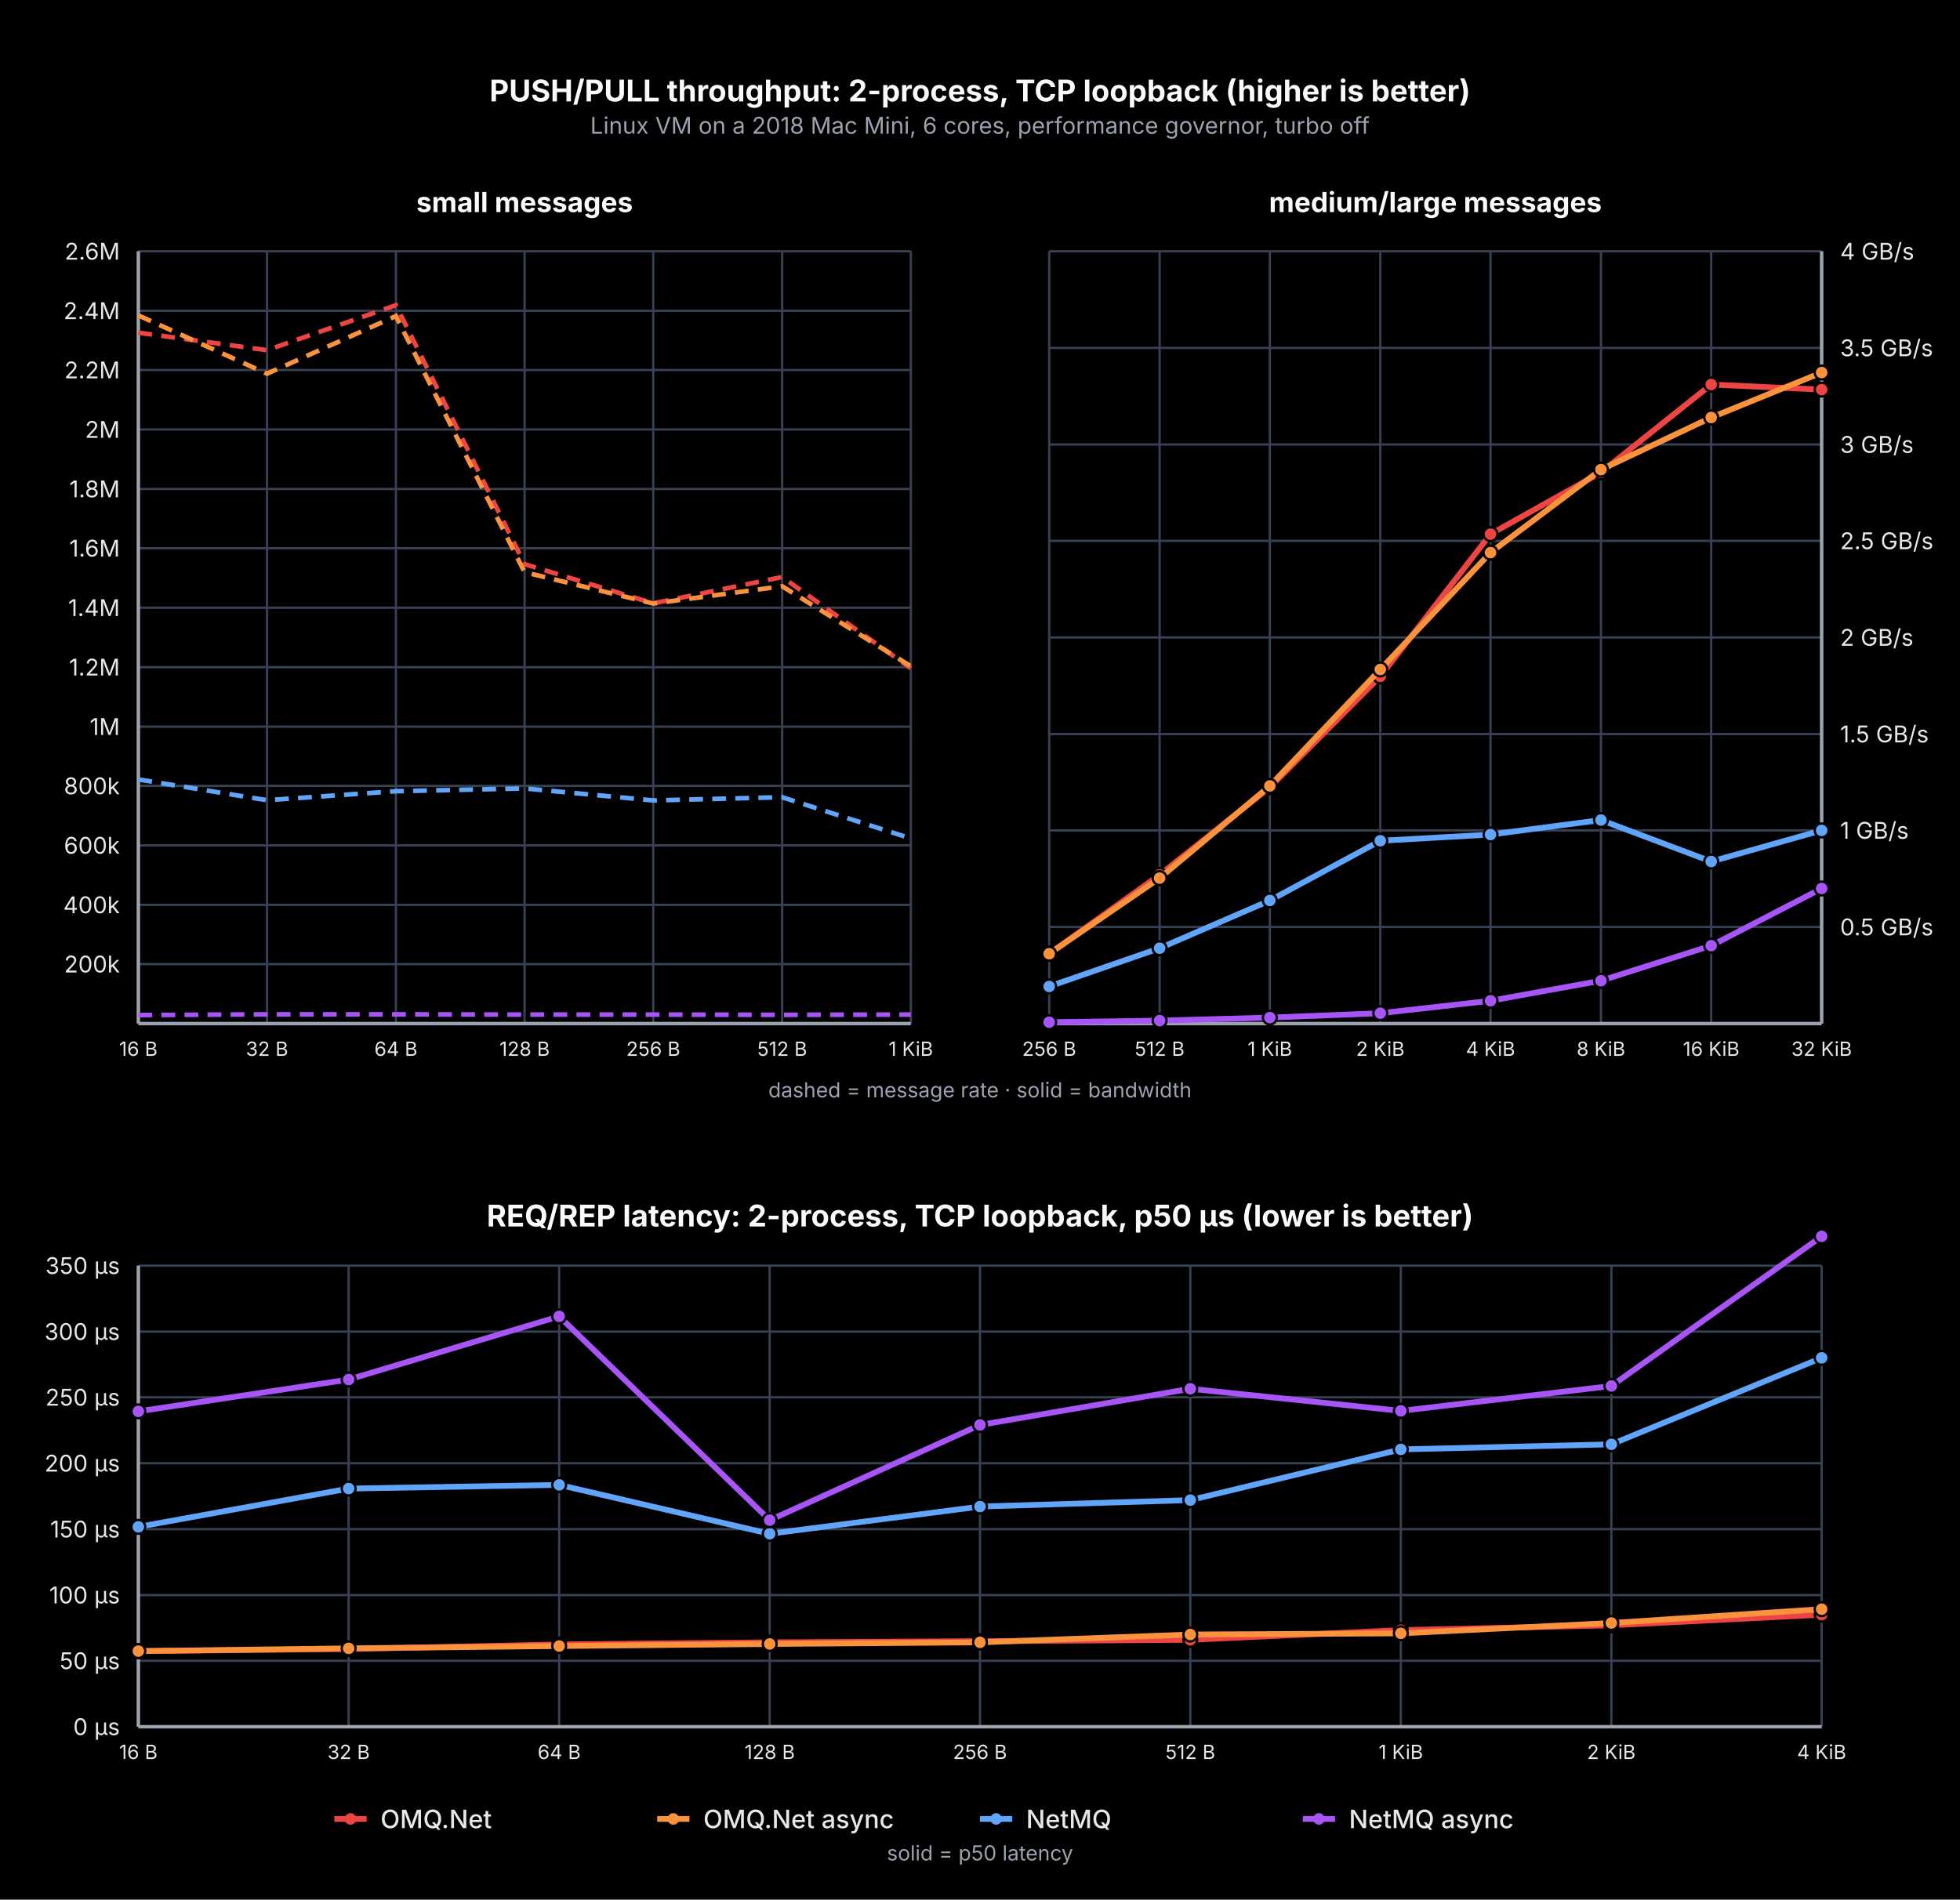
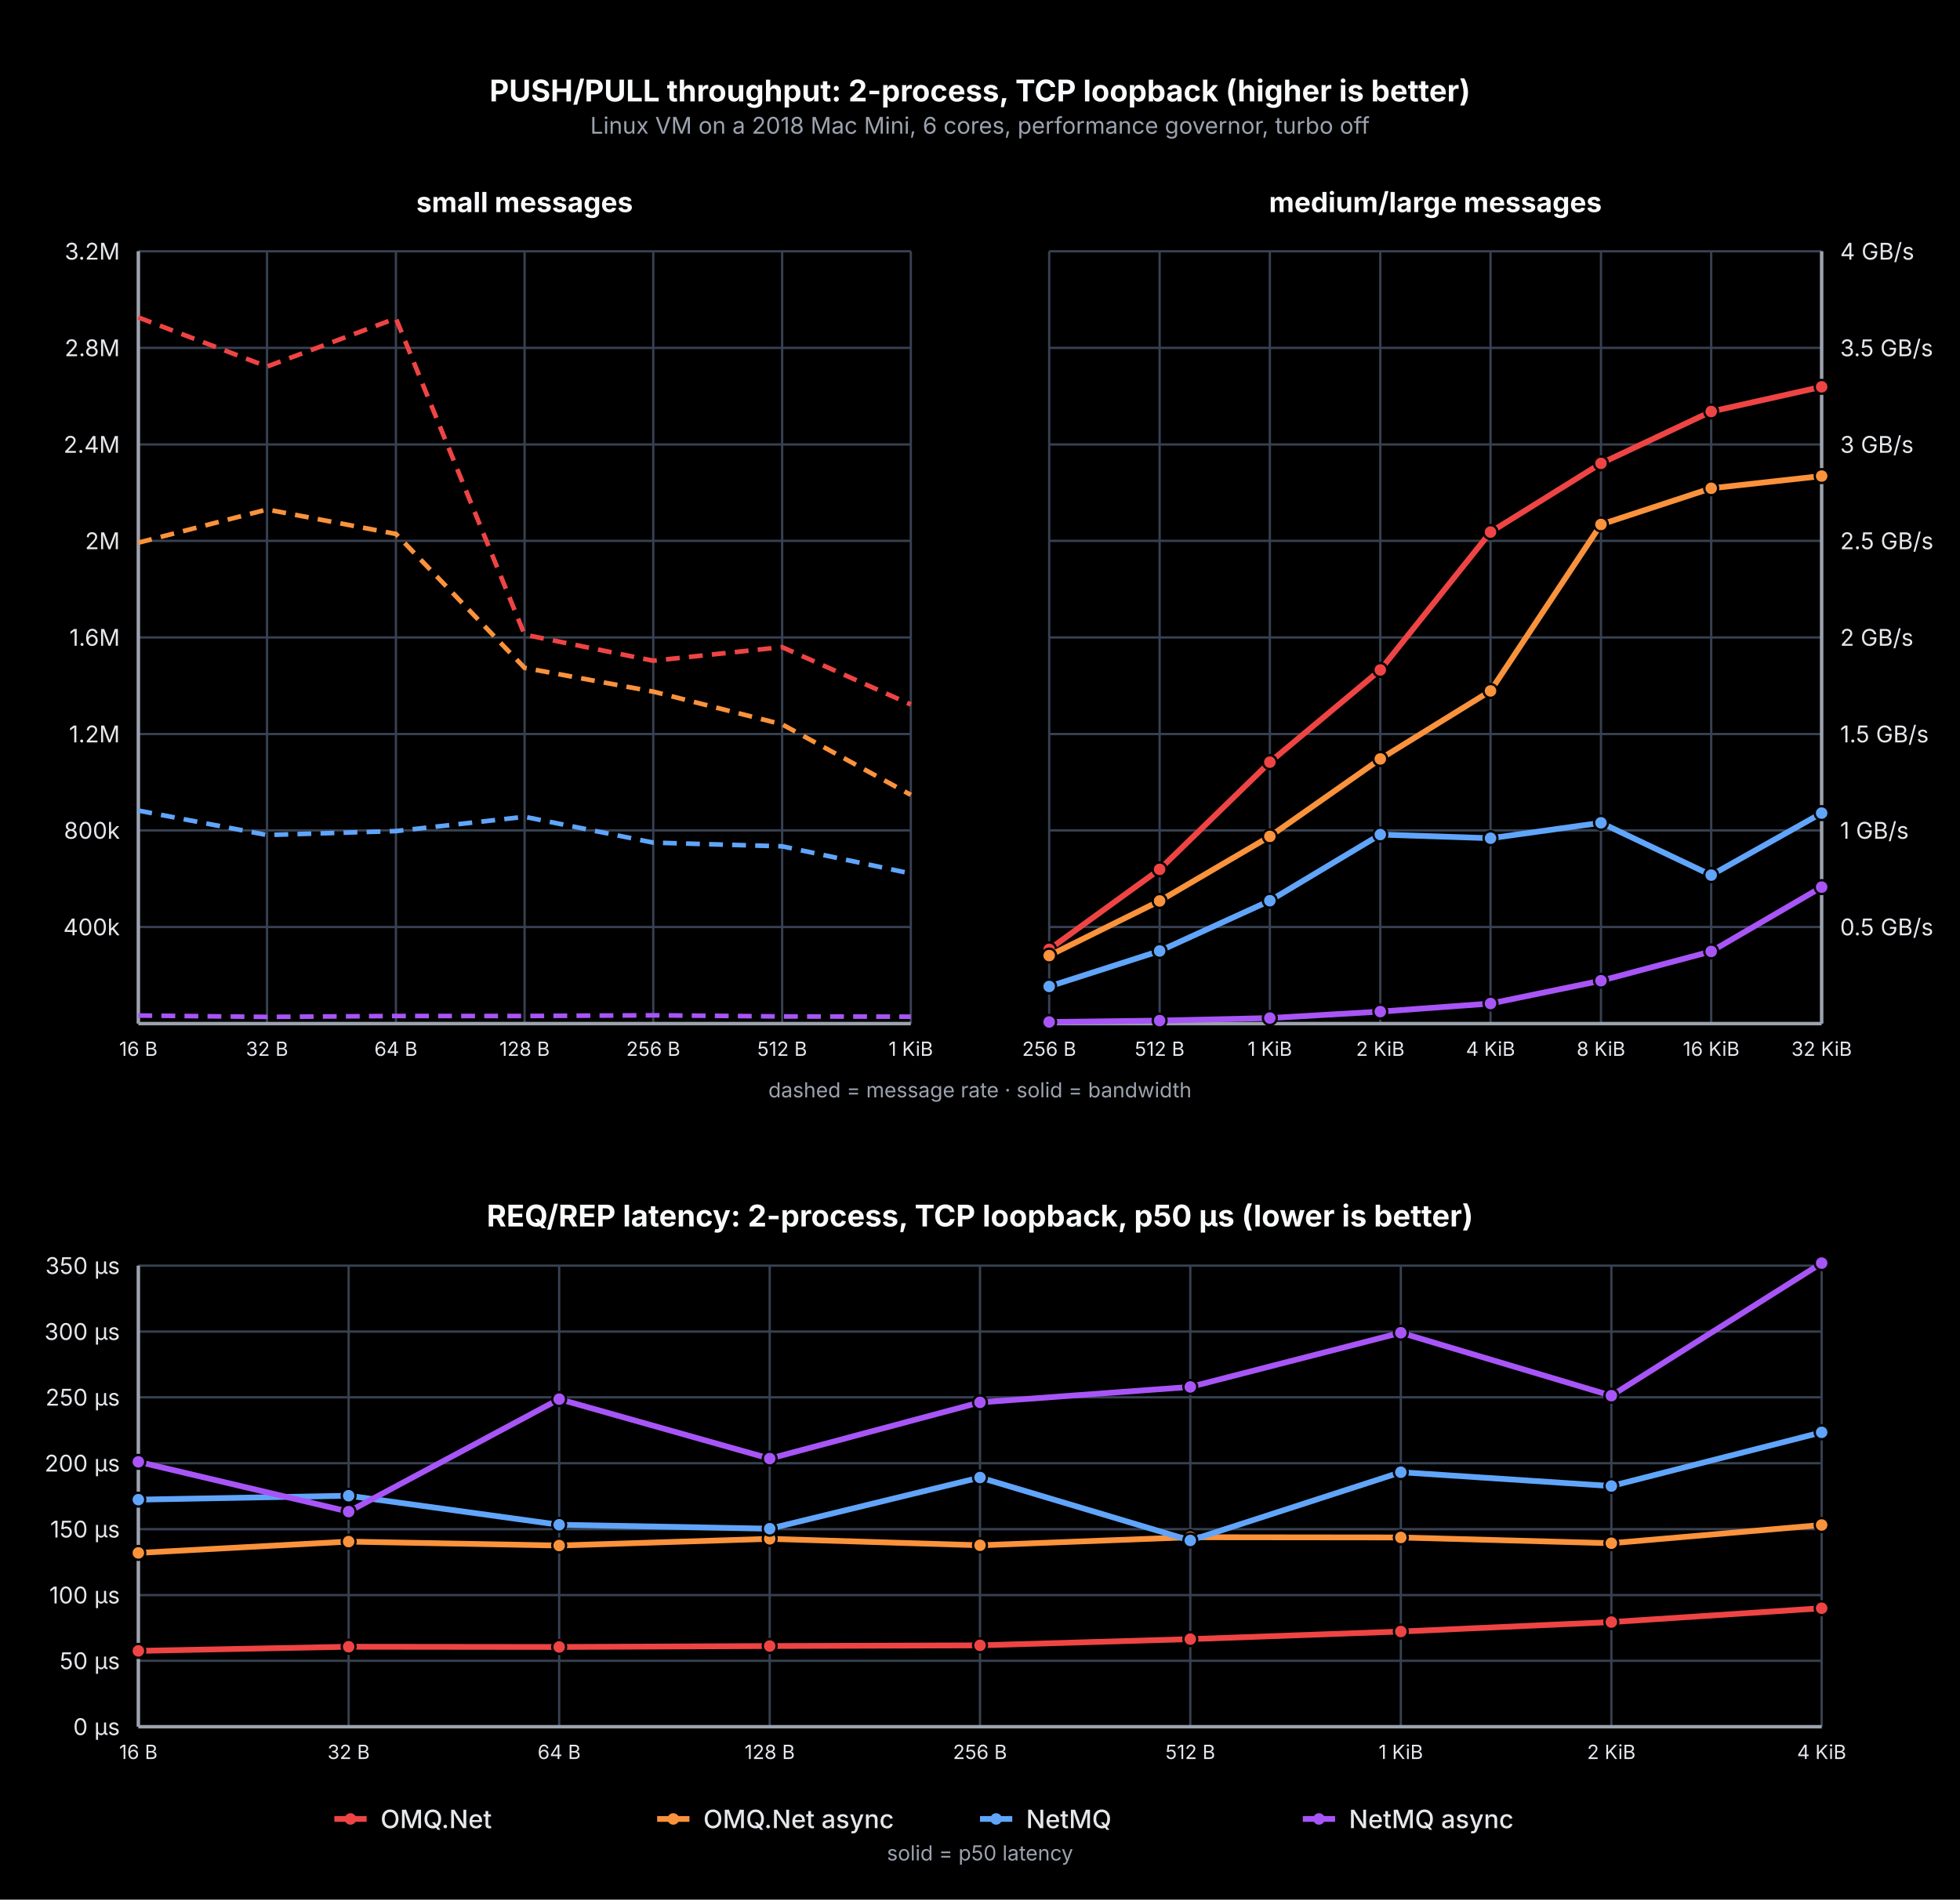
<svg xmlns="http://www.w3.org/2000/svg" viewBox="0 0 850 824" font-family="system-ui, -apple-system, sans-serif">
  <rect width="850" height="824" fill="#000000" />
  <text x="425.0" y="44" text-anchor="middle" fill="#f9fafb" font-size="13" font-weight="700">PUSH/PULL throughput: 2-process, TCP loopback (higher is better)</text>
  <text x="425.0" y="58" text-anchor="middle" fill="#9ca3af" font-size="10">Linux VM on a 2018 Mac Mini, 6 cores, performance governor, turbo off</text>
-   <line x1="60" y1="418.2" x2="395" y2="418.2" stroke="#374151" stroke-width="1" />
-   <text x="52" y="418.2" text-anchor="end" dominant-baseline="middle" fill="#e5e7eb" font-size="10">200k</text>
-   <line x1="60" y1="392.5" x2="395" y2="392.5" stroke="#374151" stroke-width="1" />
-   <text x="52" y="392.5" text-anchor="end" dominant-baseline="middle" fill="#e5e7eb" font-size="10">400k</text>
-   <line x1="60" y1="366.7" x2="395" y2="366.7" stroke="#374151" stroke-width="1" />
-   <text x="52" y="366.7" text-anchor="end" dominant-baseline="middle" fill="#e5e7eb" font-size="10">600k</text>
-   <line x1="60" y1="340.9" x2="395" y2="340.9" stroke="#374151" stroke-width="1" />
-   <text x="52" y="340.9" text-anchor="end" dominant-baseline="middle" fill="#e5e7eb" font-size="10">800k</text>
-   <line x1="60" y1="315.2" x2="395" y2="315.2" stroke="#374151" stroke-width="1" />
-   <text x="52" y="315.2" text-anchor="end" dominant-baseline="middle" fill="#e5e7eb" font-size="10">1M</text>
-   <line x1="60" y1="289.4" x2="395" y2="289.4" stroke="#374151" stroke-width="1" />
-   <text x="52" y="289.4" text-anchor="end" dominant-baseline="middle" fill="#e5e7eb" font-size="10">1.2M</text>
-   <line x1="60" y1="263.6" x2="395" y2="263.6" stroke="#374151" stroke-width="1" />
-   <text x="52" y="263.6" text-anchor="end" dominant-baseline="middle" fill="#e5e7eb" font-size="10">1.4M</text>
-   <line x1="60" y1="237.8" x2="395" y2="237.8" stroke="#374151" stroke-width="1" />
-   <text x="52" y="237.8" text-anchor="end" dominant-baseline="middle" fill="#e5e7eb" font-size="10">1.6M</text>
-   <line x1="60" y1="212.1" x2="395" y2="212.1" stroke="#374151" stroke-width="1" />
-   <text x="52" y="212.1" text-anchor="end" dominant-baseline="middle" fill="#e5e7eb" font-size="10">1.8M</text>
-   <line x1="60" y1="186.3" x2="395" y2="186.3" stroke="#374151" stroke-width="1" />
-   <text x="52" y="186.3" text-anchor="end" dominant-baseline="middle" fill="#e5e7eb" font-size="10">2M</text>
-   <line x1="60" y1="160.5" x2="395" y2="160.5" stroke="#374151" stroke-width="1" />
-   <text x="52" y="160.5" text-anchor="end" dominant-baseline="middle" fill="#e5e7eb" font-size="10">2.2M</text>
-   <line x1="60" y1="134.8" x2="395" y2="134.8" stroke="#374151" stroke-width="1" />
-   <text x="52" y="134.8" text-anchor="end" dominant-baseline="middle" fill="#e5e7eb" font-size="10">2.4M</text>
+   <line x1="60" y1="402.1" x2="395" y2="402.1" stroke="#374151" stroke-width="1" />
+   <text x="52" y="402.1" text-anchor="end" dominant-baseline="middle" fill="#e5e7eb" font-size="10">400k</text>
+   <line x1="60" y1="360.2" x2="395" y2="360.2" stroke="#374151" stroke-width="1" />
+   <text x="52" y="360.2" text-anchor="end" dominant-baseline="middle" fill="#e5e7eb" font-size="10">800k</text>
+   <line x1="60" y1="318.4" x2="395" y2="318.4" stroke="#374151" stroke-width="1" />
+   <text x="52" y="318.4" text-anchor="end" dominant-baseline="middle" fill="#e5e7eb" font-size="10">1.2M</text>
+   <line x1="60" y1="276.5" x2="395" y2="276.5" stroke="#374151" stroke-width="1" />
+   <text x="52" y="276.5" text-anchor="end" dominant-baseline="middle" fill="#e5e7eb" font-size="10">1.6M</text>
+   <line x1="60" y1="234.6" x2="395" y2="234.6" stroke="#374151" stroke-width="1" />
+   <text x="52" y="234.6" text-anchor="end" dominant-baseline="middle" fill="#e5e7eb" font-size="10">2M</text>
+   <line x1="60" y1="192.8" x2="395" y2="192.8" stroke="#374151" stroke-width="1" />
+   <text x="52" y="192.8" text-anchor="end" dominant-baseline="middle" fill="#e5e7eb" font-size="10">2.4M</text>
+   <line x1="60" y1="150.9" x2="395" y2="150.9" stroke="#374151" stroke-width="1" />
+   <text x="52" y="150.9" text-anchor="end" dominant-baseline="middle" fill="#e5e7eb" font-size="10">2.8M</text>
  <line x1="60" y1="109.0" x2="395" y2="109.0" stroke="#374151" stroke-width="1" />
-   <text x="52" y="109.0" text-anchor="end" dominant-baseline="middle" fill="#e5e7eb" font-size="10">2.6M</text>
+   <text x="52" y="109.0" text-anchor="end" dominant-baseline="middle" fill="#e5e7eb" font-size="10">3.2M</text>
  <line x1="60.0" y1="109" x2="60.0" y2="444" stroke="#374151" stroke-width="1" />
  <line x1="115.8" y1="109" x2="115.8" y2="444" stroke="#374151" stroke-width="1" />
  <line x1="171.7" y1="109" x2="171.7" y2="444" stroke="#374151" stroke-width="1" />
  <line x1="227.5" y1="109" x2="227.5" y2="444" stroke="#374151" stroke-width="1" />
  <line x1="283.3" y1="109" x2="283.3" y2="444" stroke="#374151" stroke-width="1" />
  <line x1="339.2" y1="109" x2="339.2" y2="444" stroke="#374151" stroke-width="1" />
  <line x1="395.0" y1="109" x2="395.0" y2="444" stroke="#374151" stroke-width="1" />
  <line x1="60" y1="109" x2="60" y2="444" stroke="#9ca3af" stroke-width="1.5" />
  <line x1="60" y1="444" x2="395" y2="444" stroke="#9ca3af" stroke-width="1.5" />
  <line x1="455" y1="402.1" x2="790" y2="402.1" stroke="#374151" stroke-width="1" />
  <text x="798" y="402.1" text-anchor="start" dominant-baseline="middle" fill="#e5e7eb" font-size="10">0.5 GB/s</text>
  <line x1="455" y1="360.2" x2="790" y2="360.2" stroke="#374151" stroke-width="1" />
  <text x="798" y="360.2" text-anchor="start" dominant-baseline="middle" fill="#e5e7eb" font-size="10">1 GB/s</text>
  <line x1="455" y1="318.4" x2="790" y2="318.4" stroke="#374151" stroke-width="1" />
  <text x="798" y="318.4" text-anchor="start" dominant-baseline="middle" fill="#e5e7eb" font-size="10">1.5 GB/s</text>
  <line x1="455" y1="276.5" x2="790" y2="276.5" stroke="#374151" stroke-width="1" />
  <text x="798" y="276.5" text-anchor="start" dominant-baseline="middle" fill="#e5e7eb" font-size="10">2 GB/s</text>
  <line x1="455" y1="234.6" x2="790" y2="234.6" stroke="#374151" stroke-width="1" />
  <text x="798" y="234.6" text-anchor="start" dominant-baseline="middle" fill="#e5e7eb" font-size="10">2.5 GB/s</text>
  <line x1="455" y1="192.8" x2="790" y2="192.8" stroke="#374151" stroke-width="1" />
  <text x="798" y="192.8" text-anchor="start" dominant-baseline="middle" fill="#e5e7eb" font-size="10">3 GB/s</text>
  <line x1="455" y1="150.9" x2="790" y2="150.9" stroke="#374151" stroke-width="1" />
  <text x="798" y="150.9" text-anchor="start" dominant-baseline="middle" fill="#e5e7eb" font-size="10">3.5 GB/s</text>
  <line x1="455" y1="109.0" x2="790" y2="109.0" stroke="#374151" stroke-width="1" />
  <text x="798" y="109.0" text-anchor="start" dominant-baseline="middle" fill="#e5e7eb" font-size="10">4 GB/s</text>
  <line x1="455.0" y1="109" x2="455.0" y2="444" stroke="#374151" stroke-width="1" />
  <line x1="502.9" y1="109" x2="502.9" y2="444" stroke="#374151" stroke-width="1" />
  <line x1="550.7" y1="109" x2="550.7" y2="444" stroke="#374151" stroke-width="1" />
  <line x1="598.6" y1="109" x2="598.6" y2="444" stroke="#374151" stroke-width="1" />
  <line x1="646.4" y1="109" x2="646.4" y2="444" stroke="#374151" stroke-width="1" />
  <line x1="694.3" y1="109" x2="694.3" y2="444" stroke="#374151" stroke-width="1" />
  <line x1="742.1" y1="109" x2="742.1" y2="444" stroke="#374151" stroke-width="1" />
  <line x1="790.0" y1="109" x2="790.0" y2="444" stroke="#374151" stroke-width="1" />
  <line x1="790" y1="109" x2="790" y2="444" stroke="#9ca3af" stroke-width="1.5" />
  <line x1="455" y1="444" x2="790" y2="444" stroke="#9ca3af" stroke-width="1.5" />
  <text x="227.5" y="92" text-anchor="middle" fill="#f9fafb" font-size="12" font-weight="700">small messages</text>
  <text x="622.5" y="92" text-anchor="middle" fill="#f9fafb" font-size="12" font-weight="700">medium/large messages</text>
-   <polyline points="60.0,144.3 115.8,151.9 171.7,132.4 227.5,244.7 283.3,261.7 339.2,250.3 395.0,289.9" fill="none" stroke="#ef4444" stroke-width="2" stroke-dasharray="6,4" />
-   <polyline points="60.0,136.8 115.8,162.1 171.7,137.1 227.5,248.2 283.3,261.8 339.2,254.3 395.0,289.0" fill="none" stroke="#fb923c" stroke-width="2" stroke-dasharray="6,4" />
-   <polyline points="60.0,338.1 115.8,347.1 171.7,343.2 227.5,342.0 283.3,347.2 339.2,345.8 395.0,363.7" fill="none" stroke="#60a5fa" stroke-width="2" stroke-dasharray="6,4" />
-   <polyline points="60.0,440.3 115.8,440.0 171.7,440.0 227.5,440.1 283.3,440.1 339.2,440.2 395.0,440.1" fill="none" stroke="#a855f7" stroke-width="2" stroke-dasharray="6,4" />
-   <polyline points="455.0,413.7 502.9,379.5 550.7,341.5 598.6,293.4 646.4,231.7 694.3,204.9 742.1,166.8 790.0,169.0" fill="none" stroke="#ef4444" stroke-width="2.5" stroke-linecap="round" stroke-linejoin="round" />
-   <circle cx="455.0" cy="413.7" r="3" fill="#ef4444" stroke="#000000" stroke-width="1" />
-   <circle cx="502.9" cy="379.5" r="3" fill="#ef4444" stroke="#000000" stroke-width="1" />
-   <circle cx="550.7" cy="341.5" r="3" fill="#ef4444" stroke="#000000" stroke-width="1" />
-   <circle cx="598.6" cy="293.4" r="3" fill="#ef4444" stroke="#000000" stroke-width="1" />
-   <circle cx="646.4" cy="231.7" r="3" fill="#ef4444" stroke="#000000" stroke-width="1" />
-   <circle cx="694.3" cy="204.9" r="3" fill="#ef4444" stroke="#000000" stroke-width="1" />
-   <circle cx="742.1" cy="166.8" r="3" fill="#ef4444" stroke="#000000" stroke-width="1" />
-   <circle cx="790.0" cy="169.0" r="3" fill="#ef4444" stroke="#000000" stroke-width="1" />
-   <polyline points="455.0,413.7 502.9,380.9 550.7,340.9 598.6,290.4 646.4,239.7 694.3,203.7 742.1,181.1 790.0,161.6" fill="none" stroke="#fb923c" stroke-width="2.5" stroke-linecap="round" stroke-linejoin="round" />
-   <circle cx="455.0" cy="413.7" r="3" fill="#fb923c" stroke="#000000" stroke-width="1" />
-   <circle cx="502.9" cy="380.9" r="3" fill="#fb923c" stroke="#000000" stroke-width="1" />
-   <circle cx="550.7" cy="340.9" r="3" fill="#fb923c" stroke="#000000" stroke-width="1" />
-   <circle cx="598.6" cy="290.4" r="3" fill="#fb923c" stroke="#000000" stroke-width="1" />
-   <circle cx="646.4" cy="239.7" r="3" fill="#fb923c" stroke="#000000" stroke-width="1" />
-   <circle cx="694.3" cy="203.7" r="3" fill="#fb923c" stroke="#000000" stroke-width="1" />
-   <circle cx="742.1" cy="181.1" r="3" fill="#fb923c" stroke="#000000" stroke-width="1" />
-   <circle cx="790.0" cy="161.6" r="3" fill="#fb923c" stroke="#000000" stroke-width="1" />
-   <polyline points="455.0,427.9 502.9,411.3 550.7,390.6 598.6,364.7 646.4,362.0 694.3,355.7 742.1,373.7 790.0,360.2" fill="none" stroke="#60a5fa" stroke-width="2.5" stroke-linecap="round" stroke-linejoin="round" />
+   <polyline points="60.0,137.7 115.8,159.0 171.7,138.1 227.5,275.3 283.3,286.6 339.2,280.7 395.0,305.6" fill="none" stroke="#ef4444" stroke-width="2" stroke-dasharray="6,4" />
+   <polyline points="60.0,235.4 115.8,221.0 171.7,231.6 227.5,289.7 283.3,300.0 339.2,314.2 395.0,344.8" fill="none" stroke="#fb923c" stroke-width="2" stroke-dasharray="6,4" />
+   <polyline points="60.0,351.6 115.8,362.2 171.7,360.5 227.5,354.3 283.3,365.5 339.2,367.1 395.0,378.9" fill="none" stroke="#60a5fa" stroke-width="2" stroke-dasharray="6,4" />
+   <polyline points="60.0,440.5 115.8,441.1 171.7,440.7 227.5,440.7 283.3,440.4 339.2,440.9 395.0,441.0" fill="none" stroke="#a855f7" stroke-width="2" stroke-dasharray="6,4" />
+   <polyline points="455.0,411.8 502.9,377.1 550.7,330.6 598.6,290.6 646.4,230.8 694.3,201.0 742.1,178.5 790.0,167.8" fill="none" stroke="#ef4444" stroke-width="2.5" stroke-linecap="round" stroke-linejoin="round" />
+   <circle cx="455.0" cy="411.8" r="3" fill="#ef4444" stroke="#000000" stroke-width="1" />
+   <circle cx="502.9" cy="377.1" r="3" fill="#ef4444" stroke="#000000" stroke-width="1" />
+   <circle cx="550.7" cy="330.6" r="3" fill="#ef4444" stroke="#000000" stroke-width="1" />
+   <circle cx="598.6" cy="290.6" r="3" fill="#ef4444" stroke="#000000" stroke-width="1" />
+   <circle cx="646.4" cy="230.8" r="3" fill="#ef4444" stroke="#000000" stroke-width="1" />
+   <circle cx="694.3" cy="201.0" r="3" fill="#ef4444" stroke="#000000" stroke-width="1" />
+   <circle cx="742.1" cy="178.5" r="3" fill="#ef4444" stroke="#000000" stroke-width="1" />
+   <circle cx="790.0" cy="167.8" r="3" fill="#ef4444" stroke="#000000" stroke-width="1" />
+   <polyline points="455.0,414.5 502.9,390.8 550.7,362.8 598.6,329.2 646.4,299.7 694.3,227.5 742.1,211.8 790.0,206.5" fill="none" stroke="#fb923c" stroke-width="2.5" stroke-linecap="round" stroke-linejoin="round" />
+   <circle cx="455.0" cy="414.5" r="3" fill="#fb923c" stroke="#000000" stroke-width="1" />
+   <circle cx="502.9" cy="390.8" r="3" fill="#fb923c" stroke="#000000" stroke-width="1" />
+   <circle cx="550.7" cy="362.8" r="3" fill="#fb923c" stroke="#000000" stroke-width="1" />
+   <circle cx="598.6" cy="329.2" r="3" fill="#fb923c" stroke="#000000" stroke-width="1" />
+   <circle cx="646.4" cy="299.7" r="3" fill="#fb923c" stroke="#000000" stroke-width="1" />
+   <circle cx="694.3" cy="227.5" r="3" fill="#fb923c" stroke="#000000" stroke-width="1" />
+   <circle cx="742.1" cy="211.8" r="3" fill="#fb923c" stroke="#000000" stroke-width="1" />
+   <circle cx="790.0" cy="206.5" r="3" fill="#fb923c" stroke="#000000" stroke-width="1" />
+   <polyline points="455.0,427.9 502.9,412.5 550.7,390.7 598.6,362.0 646.4,363.6 694.3,356.9 742.1,379.6 790.0,352.7" fill="none" stroke="#60a5fa" stroke-width="2.5" stroke-linecap="round" stroke-linejoin="round" />
  <circle cx="455.0" cy="427.9" r="3" fill="#60a5fa" stroke="#000000" stroke-width="1" />
-   <circle cx="502.9" cy="411.3" r="3" fill="#60a5fa" stroke="#000000" stroke-width="1" />
-   <circle cx="550.7" cy="390.6" r="3" fill="#60a5fa" stroke="#000000" stroke-width="1" />
-   <circle cx="598.6" cy="364.7" r="3" fill="#60a5fa" stroke="#000000" stroke-width="1" />
-   <circle cx="646.4" cy="362.0" r="3" fill="#60a5fa" stroke="#000000" stroke-width="1" />
-   <circle cx="694.3" cy="355.7" r="3" fill="#60a5fa" stroke="#000000" stroke-width="1" />
-   <circle cx="742.1" cy="373.7" r="3" fill="#60a5fa" stroke="#000000" stroke-width="1" />
-   <circle cx="790.0" cy="360.2" r="3" fill="#60a5fa" stroke="#000000" stroke-width="1" />
-   <polyline points="455.0,443.4 502.9,442.7 550.7,441.4 598.6,439.5 646.4,434.1 694.3,425.4 742.1,410.2 790.0,385.4" fill="none" stroke="#a855f7" stroke-width="2.5" stroke-linecap="round" stroke-linejoin="round" />
-   <circle cx="455.0" cy="443.4" r="3" fill="#a855f7" stroke="#000000" stroke-width="1" />
+   <circle cx="502.9" cy="412.5" r="3" fill="#60a5fa" stroke="#000000" stroke-width="1" />
+   <circle cx="550.7" cy="390.7" r="3" fill="#60a5fa" stroke="#000000" stroke-width="1" />
+   <circle cx="598.6" cy="362.0" r="3" fill="#60a5fa" stroke="#000000" stroke-width="1" />
+   <circle cx="646.4" cy="363.6" r="3" fill="#60a5fa" stroke="#000000" stroke-width="1" />
+   <circle cx="694.3" cy="356.9" r="3" fill="#60a5fa" stroke="#000000" stroke-width="1" />
+   <circle cx="742.1" cy="379.6" r="3" fill="#60a5fa" stroke="#000000" stroke-width="1" />
+   <circle cx="790.0" cy="352.7" r="3" fill="#60a5fa" stroke="#000000" stroke-width="1" />
+   <polyline points="455.0,443.3 502.9,442.7 550.7,441.6 598.6,438.8 646.4,435.3 694.3,425.4 742.1,412.7 790.0,384.8" fill="none" stroke="#a855f7" stroke-width="2.5" stroke-linecap="round" stroke-linejoin="round" />
+   <circle cx="455.0" cy="443.3" r="3" fill="#a855f7" stroke="#000000" stroke-width="1" />
  <circle cx="502.9" cy="442.7" r="3" fill="#a855f7" stroke="#000000" stroke-width="1" />
-   <circle cx="550.7" cy="441.4" r="3" fill="#a855f7" stroke="#000000" stroke-width="1" />
-   <circle cx="598.6" cy="439.5" r="3" fill="#a855f7" stroke="#000000" stroke-width="1" />
-   <circle cx="646.4" cy="434.1" r="3" fill="#a855f7" stroke="#000000" stroke-width="1" />
+   <circle cx="550.7" cy="441.6" r="3" fill="#a855f7" stroke="#000000" stroke-width="1" />
+   <circle cx="598.6" cy="438.8" r="3" fill="#a855f7" stroke="#000000" stroke-width="1" />
+   <circle cx="646.4" cy="435.3" r="3" fill="#a855f7" stroke="#000000" stroke-width="1" />
  <circle cx="694.3" cy="425.4" r="3" fill="#a855f7" stroke="#000000" stroke-width="1" />
-   <circle cx="742.1" cy="410.2" r="3" fill="#a855f7" stroke="#000000" stroke-width="1" />
-   <circle cx="790.0" cy="385.4" r="3" fill="#a855f7" stroke="#000000" stroke-width="1" />
+   <circle cx="742.1" cy="412.7" r="3" fill="#a855f7" stroke="#000000" stroke-width="1" />
+   <circle cx="790.0" cy="384.8" r="3" fill="#a855f7" stroke="#000000" stroke-width="1" />
  <text x="60.0" y="458" text-anchor="middle" fill="#e5e7eb" font-size="8.5">16 B</text>
  <text x="115.8" y="458" text-anchor="middle" fill="#e5e7eb" font-size="8.5">32 B</text>
  <text x="171.7" y="458" text-anchor="middle" fill="#e5e7eb" font-size="8.5">64 B</text>
  <text x="227.5" y="458" text-anchor="middle" fill="#e5e7eb" font-size="8.5">128 B</text>
  <text x="283.3" y="458" text-anchor="middle" fill="#e5e7eb" font-size="8.5">256 B</text>
  <text x="339.2" y="458" text-anchor="middle" fill="#e5e7eb" font-size="8.5">512 B</text>
  <text x="395.0" y="458" text-anchor="middle" fill="#e5e7eb" font-size="8.5">1 KiB</text>
  <text x="455.0" y="458" text-anchor="middle" fill="#e5e7eb" font-size="8.5">256 B</text>
  <text x="502.9" y="458" text-anchor="middle" fill="#e5e7eb" font-size="8.5">512 B</text>
  <text x="550.7" y="458" text-anchor="middle" fill="#e5e7eb" font-size="8.5">1 KiB</text>
  <text x="598.6" y="458" text-anchor="middle" fill="#e5e7eb" font-size="8.5">2 KiB</text>
  <text x="646.4" y="458" text-anchor="middle" fill="#e5e7eb" font-size="8.5">4 KiB</text>
  <text x="694.3" y="458" text-anchor="middle" fill="#e5e7eb" font-size="8.5">8 KiB</text>
  <text x="742.1" y="458" text-anchor="middle" fill="#e5e7eb" font-size="8.5">16 KiB</text>
  <text x="790.0" y="458" text-anchor="middle" fill="#e5e7eb" font-size="8.5">32 KiB</text>
  <text x="425.0" y="476" text-anchor="middle" fill="#9ca3af" font-size="9">dashed = message rate · solid = bandwidth</text>
  <text x="425.0" y="532" text-anchor="middle" fill="#f9fafb" font-size="13" font-weight="700">REQ/REP latency: 2-process, TCP loopback, p50 μs (lower is better)</text>
  <line x1="60" y1="749.0" x2="790" y2="749.0" stroke="#374151" stroke-width="1" />
  <text x="52" y="749.0" text-anchor="end" dominant-baseline="middle" fill="#e5e7eb" font-size="10">0 μs</text>
  <line x1="60" y1="720.4" x2="790" y2="720.4" stroke="#374151" stroke-width="1" />
  <text x="52" y="720.4" text-anchor="end" dominant-baseline="middle" fill="#e5e7eb" font-size="10">50 μs</text>
  <line x1="60" y1="691.9" x2="790" y2="691.9" stroke="#374151" stroke-width="1" />
  <text x="52" y="691.9" text-anchor="end" dominant-baseline="middle" fill="#e5e7eb" font-size="10">100 μs</text>
  <line x1="60" y1="663.3" x2="790" y2="663.3" stroke="#374151" stroke-width="1" />
  <text x="52" y="663.3" text-anchor="end" dominant-baseline="middle" fill="#e5e7eb" font-size="10">150 μs</text>
  <line x1="60" y1="634.7" x2="790" y2="634.7" stroke="#374151" stroke-width="1" />
  <text x="52" y="634.7" text-anchor="end" dominant-baseline="middle" fill="#e5e7eb" font-size="10">200 μs</text>
  <line x1="60" y1="606.1" x2="790" y2="606.1" stroke="#374151" stroke-width="1" />
  <text x="52" y="606.1" text-anchor="end" dominant-baseline="middle" fill="#e5e7eb" font-size="10">250 μs</text>
  <line x1="60" y1="577.6" x2="790" y2="577.6" stroke="#374151" stroke-width="1" />
  <text x="52" y="577.6" text-anchor="end" dominant-baseline="middle" fill="#e5e7eb" font-size="10">300 μs</text>
  <line x1="60" y1="549.0" x2="790" y2="549.0" stroke="#374151" stroke-width="1" />
  <text x="52" y="549.0" text-anchor="end" dominant-baseline="middle" fill="#e5e7eb" font-size="10">350 μs</text>
  <line x1="60.0" y1="549" x2="60.0" y2="749" stroke="#374151" stroke-width="1" />
  <line x1="151.2" y1="549" x2="151.2" y2="749" stroke="#374151" stroke-width="1" />
  <line x1="242.5" y1="549" x2="242.5" y2="749" stroke="#374151" stroke-width="1" />
  <line x1="333.8" y1="549" x2="333.8" y2="749" stroke="#374151" stroke-width="1" />
  <line x1="425.0" y1="549" x2="425.0" y2="749" stroke="#374151" stroke-width="1" />
  <line x1="516.2" y1="549" x2="516.2" y2="749" stroke="#374151" stroke-width="1" />
  <line x1="607.5" y1="549" x2="607.5" y2="749" stroke="#374151" stroke-width="1" />
  <line x1="698.8" y1="549" x2="698.8" y2="749" stroke="#374151" stroke-width="1" />
  <line x1="790.0" y1="549" x2="790.0" y2="749" stroke="#374151" stroke-width="1" />
  <line x1="60" y1="549" x2="60" y2="749" stroke="#9ca3af" stroke-width="1.5" />
  <line x1="60" y1="749" x2="790" y2="749" stroke="#9ca3af" stroke-width="1.5" />
-   <polyline points="60.0,716.2 151.2,715.3 242.5,713.3 333.8,712.4 425.0,711.9 516.2,711.3 607.5,707.1 698.8,705.0 790.0,700.4" fill="none" stroke="#ef4444" stroke-width="2.5" stroke-linecap="round" stroke-linejoin="round" />
-   <circle cx="60.0" cy="716.2" r="3" fill="#ef4444" stroke="#000000" stroke-width="1" />
-   <circle cx="151.2" cy="715.3" r="3" fill="#ef4444" stroke="#000000" stroke-width="1" />
-   <circle cx="242.5" cy="713.3" r="3" fill="#ef4444" stroke="#000000" stroke-width="1" />
-   <circle cx="333.8" cy="712.4" r="3" fill="#ef4444" stroke="#000000" stroke-width="1" />
-   <circle cx="425.0" cy="711.9" r="3" fill="#ef4444" stroke="#000000" stroke-width="1" />
-   <circle cx="516.2" cy="711.3" r="3" fill="#ef4444" stroke="#000000" stroke-width="1" />
-   <circle cx="607.5" cy="707.1" r="3" fill="#ef4444" stroke="#000000" stroke-width="1" />
-   <circle cx="698.8" cy="705.0" r="3" fill="#ef4444" stroke="#000000" stroke-width="1" />
-   <circle cx="790.0" cy="700.4" r="3" fill="#ef4444" stroke="#000000" stroke-width="1" />
-   <polyline points="60.0,716.2 151.2,715.0 242.5,714.0 333.8,713.1 425.0,712.4 516.2,709.0 607.5,708.5 698.8,704.0 790.0,698.0" fill="none" stroke="#fb923c" stroke-width="2.5" stroke-linecap="round" stroke-linejoin="round" />
-   <circle cx="60.0" cy="716.2" r="3" fill="#fb923c" stroke="#000000" stroke-width="1" />
-   <circle cx="151.2" cy="715.0" r="3" fill="#fb923c" stroke="#000000" stroke-width="1" />
-   <circle cx="242.5" cy="714.0" r="3" fill="#fb923c" stroke="#000000" stroke-width="1" />
-   <circle cx="333.8" cy="713.1" r="3" fill="#fb923c" stroke="#000000" stroke-width="1" />
-   <circle cx="425.0" cy="712.4" r="3" fill="#fb923c" stroke="#000000" stroke-width="1" />
-   <circle cx="516.2" cy="709.0" r="3" fill="#fb923c" stroke="#000000" stroke-width="1" />
-   <circle cx="607.5" cy="708.5" r="3" fill="#fb923c" stroke="#000000" stroke-width="1" />
-   <circle cx="698.8" cy="704.0" r="3" fill="#fb923c" stroke="#000000" stroke-width="1" />
-   <circle cx="790.0" cy="698.0" r="3" fill="#fb923c" stroke="#000000" stroke-width="1" />
-   <polyline points="60.0,662.3 151.2,645.7 242.5,644.1 333.8,665.3 425.0,653.5 516.2,650.7 607.5,628.7 698.8,626.5 790.0,589.0" fill="none" stroke="#60a5fa" stroke-width="2.5" stroke-linecap="round" stroke-linejoin="round" />
-   <circle cx="60.0" cy="662.3" r="3" fill="#60a5fa" stroke="#000000" stroke-width="1" />
-   <circle cx="151.2" cy="645.7" r="3" fill="#60a5fa" stroke="#000000" stroke-width="1" />
-   <circle cx="242.5" cy="644.1" r="3" fill="#60a5fa" stroke="#000000" stroke-width="1" />
-   <circle cx="333.8" cy="665.3" r="3" fill="#60a5fa" stroke="#000000" stroke-width="1" />
-   <circle cx="425.0" cy="653.5" r="3" fill="#60a5fa" stroke="#000000" stroke-width="1" />
-   <circle cx="516.2" cy="650.7" r="3" fill="#60a5fa" stroke="#000000" stroke-width="1" />
-   <circle cx="607.5" cy="628.7" r="3" fill="#60a5fa" stroke="#000000" stroke-width="1" />
-   <circle cx="698.8" cy="626.5" r="3" fill="#60a5fa" stroke="#000000" stroke-width="1" />
-   <circle cx="790.0" cy="589.0" r="3" fill="#60a5fa" stroke="#000000" stroke-width="1" />
-   <polyline points="60.0,612.2 151.2,598.4 242.5,571.0 333.8,659.4 425.0,618.1 516.2,602.4 607.5,612.0 698.8,601.2 790.0,536.3" fill="none" stroke="#a855f7" stroke-width="2.5" stroke-linecap="round" stroke-linejoin="round" />
-   <circle cx="60.0" cy="612.2" r="3" fill="#a855f7" stroke="#000000" stroke-width="1" />
-   <circle cx="151.2" cy="598.4" r="3" fill="#a855f7" stroke="#000000" stroke-width="1" />
-   <circle cx="242.5" cy="571.0" r="3" fill="#a855f7" stroke="#000000" stroke-width="1" />
-   <circle cx="333.8" cy="659.4" r="3" fill="#a855f7" stroke="#000000" stroke-width="1" />
-   <circle cx="425.0" cy="618.1" r="3" fill="#a855f7" stroke="#000000" stroke-width="1" />
-   <circle cx="516.2" cy="602.4" r="3" fill="#a855f7" stroke="#000000" stroke-width="1" />
-   <circle cx="607.5" cy="612.0" r="3" fill="#a855f7" stroke="#000000" stroke-width="1" />
-   <circle cx="698.8" cy="601.2" r="3" fill="#a855f7" stroke="#000000" stroke-width="1" />
-   <circle cx="790.0" cy="536.3" r="3" fill="#a855f7" stroke="#000000" stroke-width="1" />
+   <polyline points="60.0,716.1 151.2,714.3 242.5,714.4 333.8,714.0 425.0,713.7 516.2,711.0 607.5,707.7 698.8,703.6 790.0,697.6" fill="none" stroke="#ef4444" stroke-width="2.5" stroke-linecap="round" stroke-linejoin="round" />
+   <circle cx="60.0" cy="716.1" r="3" fill="#ef4444" stroke="#000000" stroke-width="1" />
+   <circle cx="151.2" cy="714.3" r="3" fill="#ef4444" stroke="#000000" stroke-width="1" />
+   <circle cx="242.5" cy="714.4" r="3" fill="#ef4444" stroke="#000000" stroke-width="1" />
+   <circle cx="333.8" cy="714.0" r="3" fill="#ef4444" stroke="#000000" stroke-width="1" />
+   <circle cx="425.0" cy="713.7" r="3" fill="#ef4444" stroke="#000000" stroke-width="1" />
+   <circle cx="516.2" cy="711.0" r="3" fill="#ef4444" stroke="#000000" stroke-width="1" />
+   <circle cx="607.5" cy="707.7" r="3" fill="#ef4444" stroke="#000000" stroke-width="1" />
+   <circle cx="698.8" cy="703.6" r="3" fill="#ef4444" stroke="#000000" stroke-width="1" />
+   <circle cx="790.0" cy="697.6" r="3" fill="#ef4444" stroke="#000000" stroke-width="1" />
+   <polyline points="60.0,673.6 151.2,668.7 242.5,670.4 333.8,667.5 425.0,670.3 516.2,666.8 607.5,666.9 698.8,669.4 790.0,661.5" fill="none" stroke="#fb923c" stroke-width="2.5" stroke-linecap="round" stroke-linejoin="round" />
+   <circle cx="60.0" cy="673.6" r="3" fill="#fb923c" stroke="#000000" stroke-width="1" />
+   <circle cx="151.2" cy="668.7" r="3" fill="#fb923c" stroke="#000000" stroke-width="1" />
+   <circle cx="242.5" cy="670.4" r="3" fill="#fb923c" stroke="#000000" stroke-width="1" />
+   <circle cx="333.8" cy="667.5" r="3" fill="#fb923c" stroke="#000000" stroke-width="1" />
+   <circle cx="425.0" cy="670.3" r="3" fill="#fb923c" stroke="#000000" stroke-width="1" />
+   <circle cx="516.2" cy="666.8" r="3" fill="#fb923c" stroke="#000000" stroke-width="1" />
+   <circle cx="607.5" cy="666.9" r="3" fill="#fb923c" stroke="#000000" stroke-width="1" />
+   <circle cx="698.8" cy="669.4" r="3" fill="#fb923c" stroke="#000000" stroke-width="1" />
+   <circle cx="790.0" cy="661.5" r="3" fill="#fb923c" stroke="#000000" stroke-width="1" />
+   <polyline points="60.0,650.5 151.2,648.8 242.5,661.4 333.8,663.1 425.0,640.9 516.2,668.2 607.5,638.6 698.8,644.6 790.0,621.3" fill="none" stroke="#60a5fa" stroke-width="2.5" stroke-linecap="round" stroke-linejoin="round" />
+   <circle cx="60.0" cy="650.5" r="3" fill="#60a5fa" stroke="#000000" stroke-width="1" />
+   <circle cx="151.2" cy="648.8" r="3" fill="#60a5fa" stroke="#000000" stroke-width="1" />
+   <circle cx="242.5" cy="661.4" r="3" fill="#60a5fa" stroke="#000000" stroke-width="1" />
+   <circle cx="333.8" cy="663.1" r="3" fill="#60a5fa" stroke="#000000" stroke-width="1" />
+   <circle cx="425.0" cy="640.9" r="3" fill="#60a5fa" stroke="#000000" stroke-width="1" />
+   <circle cx="516.2" cy="668.2" r="3" fill="#60a5fa" stroke="#000000" stroke-width="1" />
+   <circle cx="607.5" cy="638.6" r="3" fill="#60a5fa" stroke="#000000" stroke-width="1" />
+   <circle cx="698.8" cy="644.6" r="3" fill="#60a5fa" stroke="#000000" stroke-width="1" />
+   <circle cx="790.0" cy="621.3" r="3" fill="#60a5fa" stroke="#000000" stroke-width="1" />
+   <polyline points="60.0,634.1 151.2,655.7 242.5,606.9 333.8,632.7 425.0,608.3 516.2,601.6 607.5,578.1 698.8,605.4 790.0,547.9" fill="none" stroke="#a855f7" stroke-width="2.5" stroke-linecap="round" stroke-linejoin="round" />
+   <circle cx="60.0" cy="634.1" r="3" fill="#a855f7" stroke="#000000" stroke-width="1" />
+   <circle cx="151.2" cy="655.7" r="3" fill="#a855f7" stroke="#000000" stroke-width="1" />
+   <circle cx="242.5" cy="606.9" r="3" fill="#a855f7" stroke="#000000" stroke-width="1" />
+   <circle cx="333.8" cy="632.7" r="3" fill="#a855f7" stroke="#000000" stroke-width="1" />
+   <circle cx="425.0" cy="608.3" r="3" fill="#a855f7" stroke="#000000" stroke-width="1" />
+   <circle cx="516.2" cy="601.6" r="3" fill="#a855f7" stroke="#000000" stroke-width="1" />
+   <circle cx="607.5" cy="578.1" r="3" fill="#a855f7" stroke="#000000" stroke-width="1" />
+   <circle cx="698.8" cy="605.4" r="3" fill="#a855f7" stroke="#000000" stroke-width="1" />
+   <circle cx="790.0" cy="547.9" r="3" fill="#a855f7" stroke="#000000" stroke-width="1" />
  <text x="60.0" y="763" text-anchor="middle" fill="#e5e7eb" font-size="8.5">16 B</text>
  <text x="151.2" y="763" text-anchor="middle" fill="#e5e7eb" font-size="8.5">32 B</text>
  <text x="242.5" y="763" text-anchor="middle" fill="#e5e7eb" font-size="8.5">64 B</text>
  <text x="333.8" y="763" text-anchor="middle" fill="#e5e7eb" font-size="8.5">128 B</text>
  <text x="425.0" y="763" text-anchor="middle" fill="#e5e7eb" font-size="8.5">256 B</text>
  <text x="516.2" y="763" text-anchor="middle" fill="#e5e7eb" font-size="8.5">512 B</text>
  <text x="607.5" y="763" text-anchor="middle" fill="#e5e7eb" font-size="8.5">1 KiB</text>
  <text x="698.8" y="763" text-anchor="middle" fill="#e5e7eb" font-size="8.5">2 KiB</text>
  <text x="790.0" y="763" text-anchor="middle" fill="#e5e7eb" font-size="8.5">4 KiB</text>
  <line x1="145" y1="789" x2="159" y2="789" stroke="#ef4444" stroke-width="2.5" />
  <circle cx="152" cy="789" r="2.5" fill="#ef4444" />
  <text x="165" y="793" fill="#e5e7eb" font-size="11" font-weight="500">OMQ.Net</text>
  <line x1="285" y1="789" x2="299" y2="789" stroke="#fb923c" stroke-width="2.5" />
  <circle cx="292" cy="789" r="2.5" fill="#fb923c" />
  <text x="305" y="793" fill="#e5e7eb" font-size="11" font-weight="500">OMQ.Net async</text>
  <line x1="425" y1="789" x2="439" y2="789" stroke="#60a5fa" stroke-width="2.5" />
  <circle cx="432" cy="789" r="2.5" fill="#60a5fa" />
  <text x="445" y="793" fill="#e5e7eb" font-size="11" font-weight="500">NetMQ</text>
  <line x1="565" y1="789" x2="579" y2="789" stroke="#a855f7" stroke-width="2.5" />
  <circle cx="572" cy="789" r="2.5" fill="#a855f7" />
  <text x="585" y="793" fill="#e5e7eb" font-size="11" font-weight="500">NetMQ async</text>
  <text x="425.0" y="807" text-anchor="middle" fill="#9ca3af" font-size="9">solid = p50 latency</text>
</svg>
